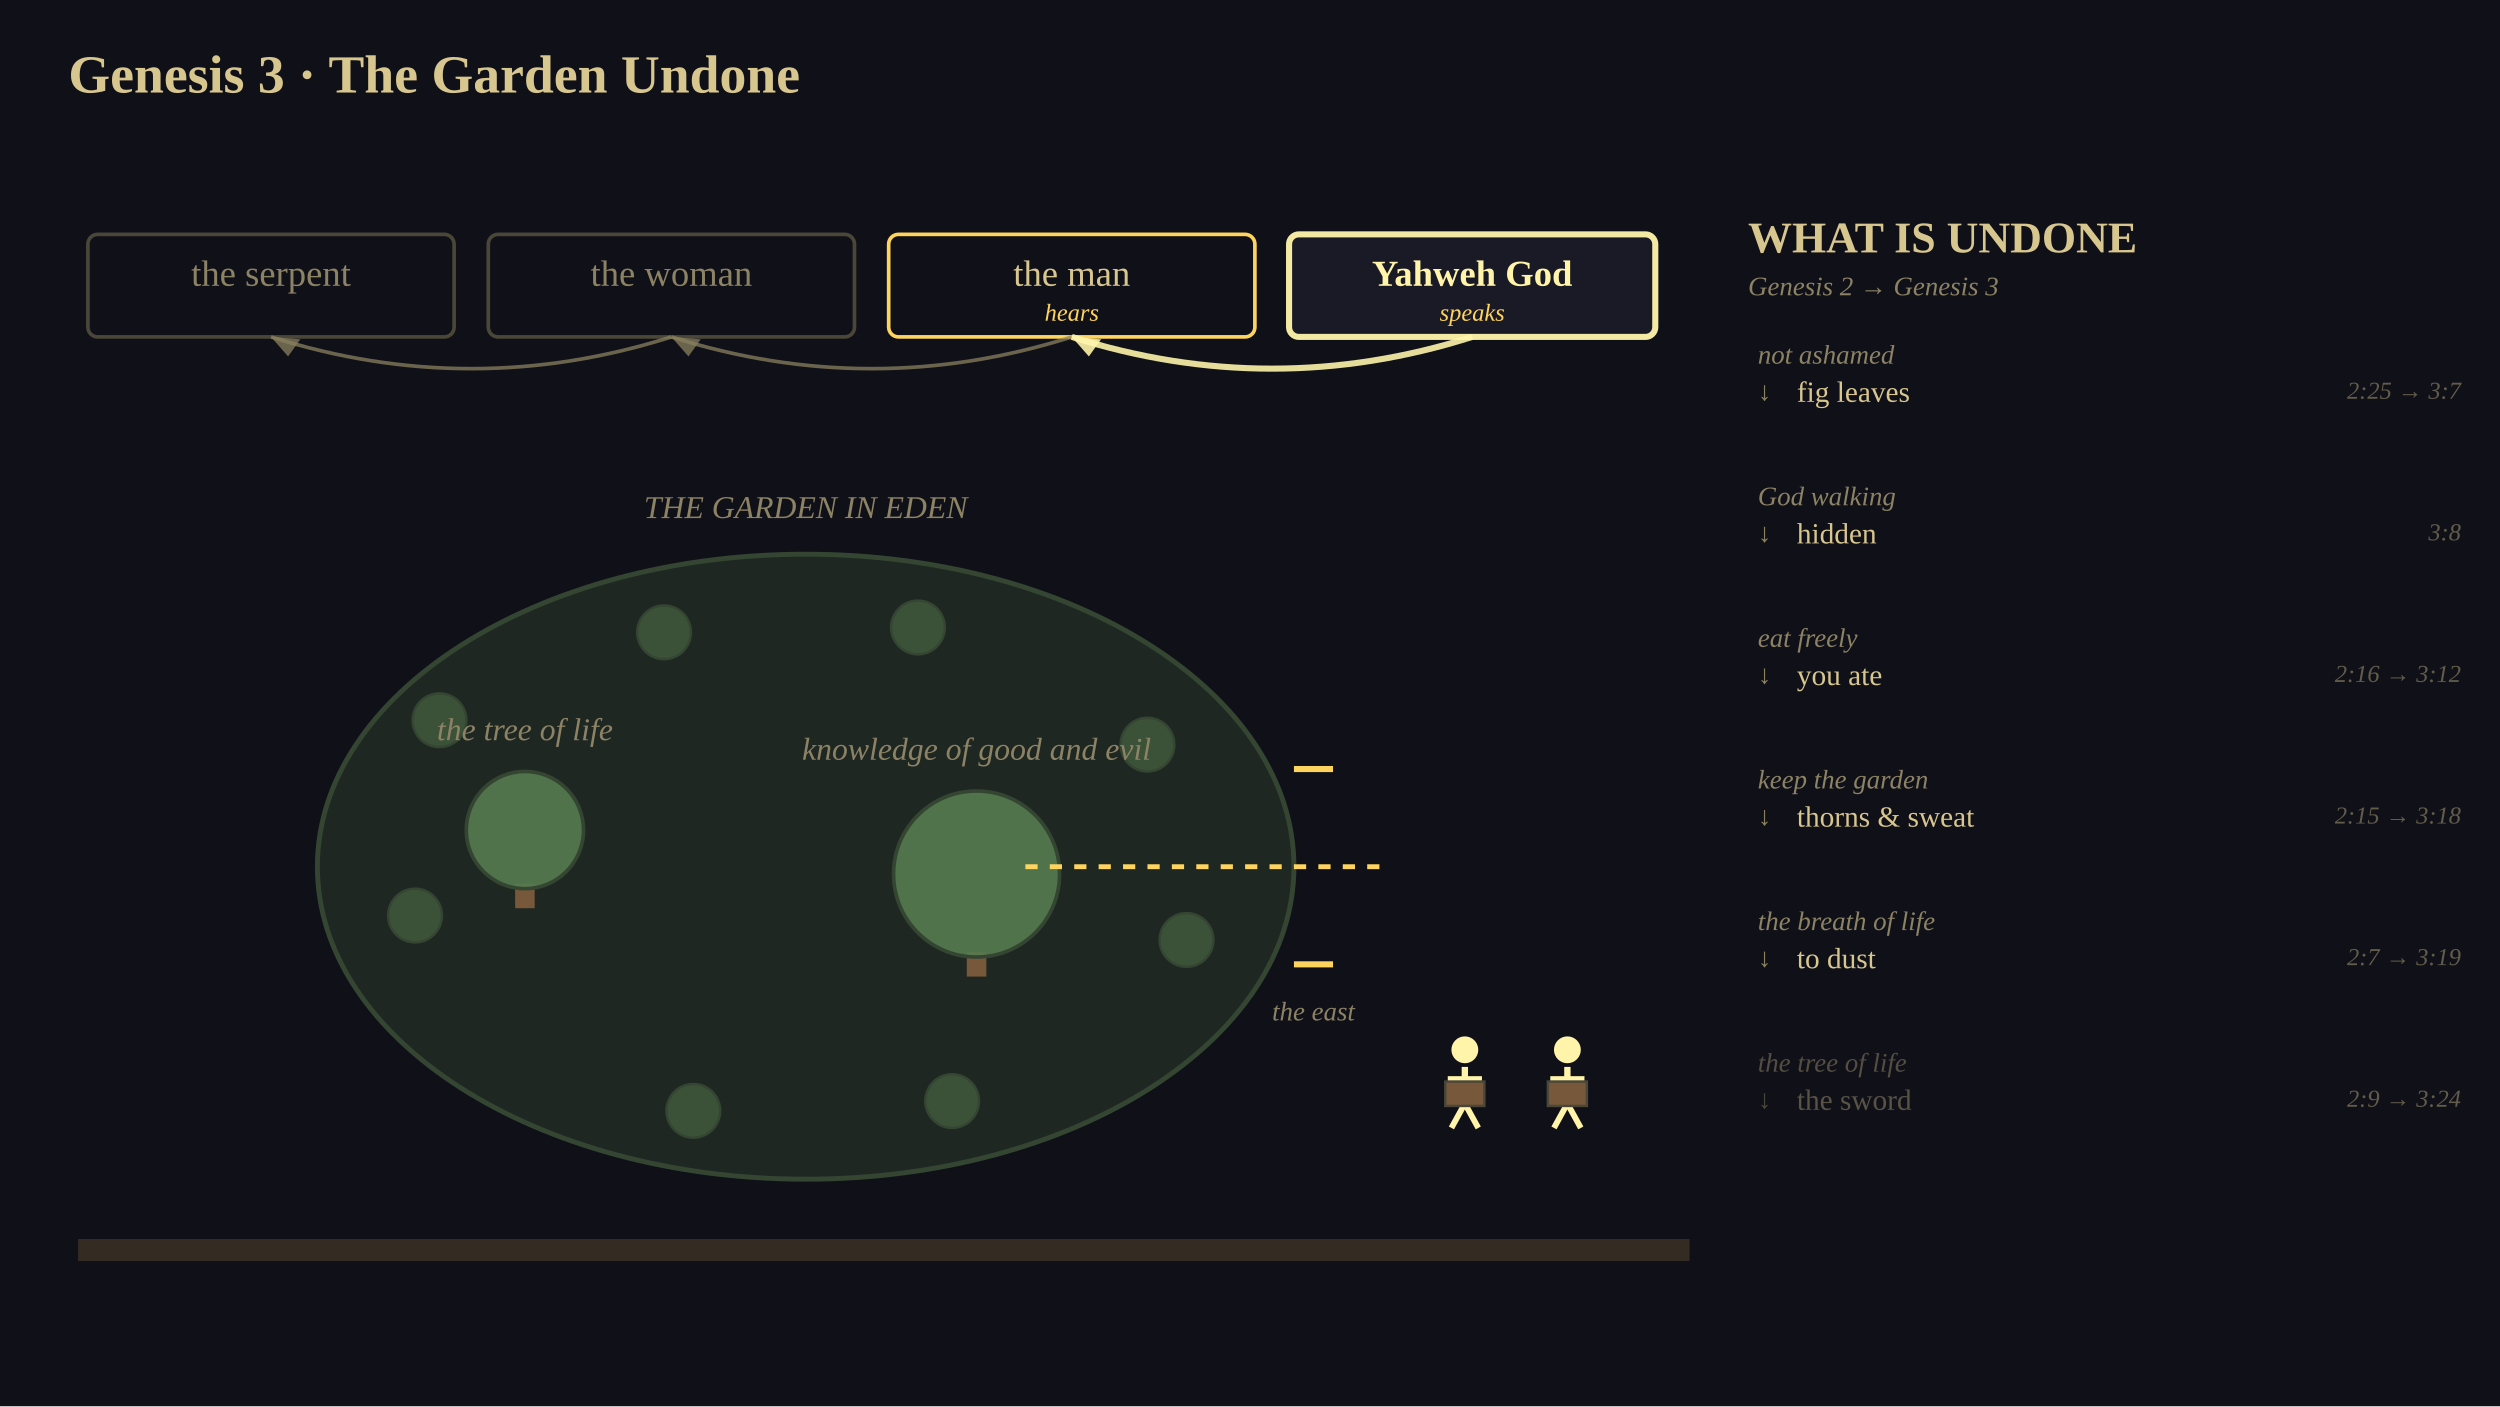
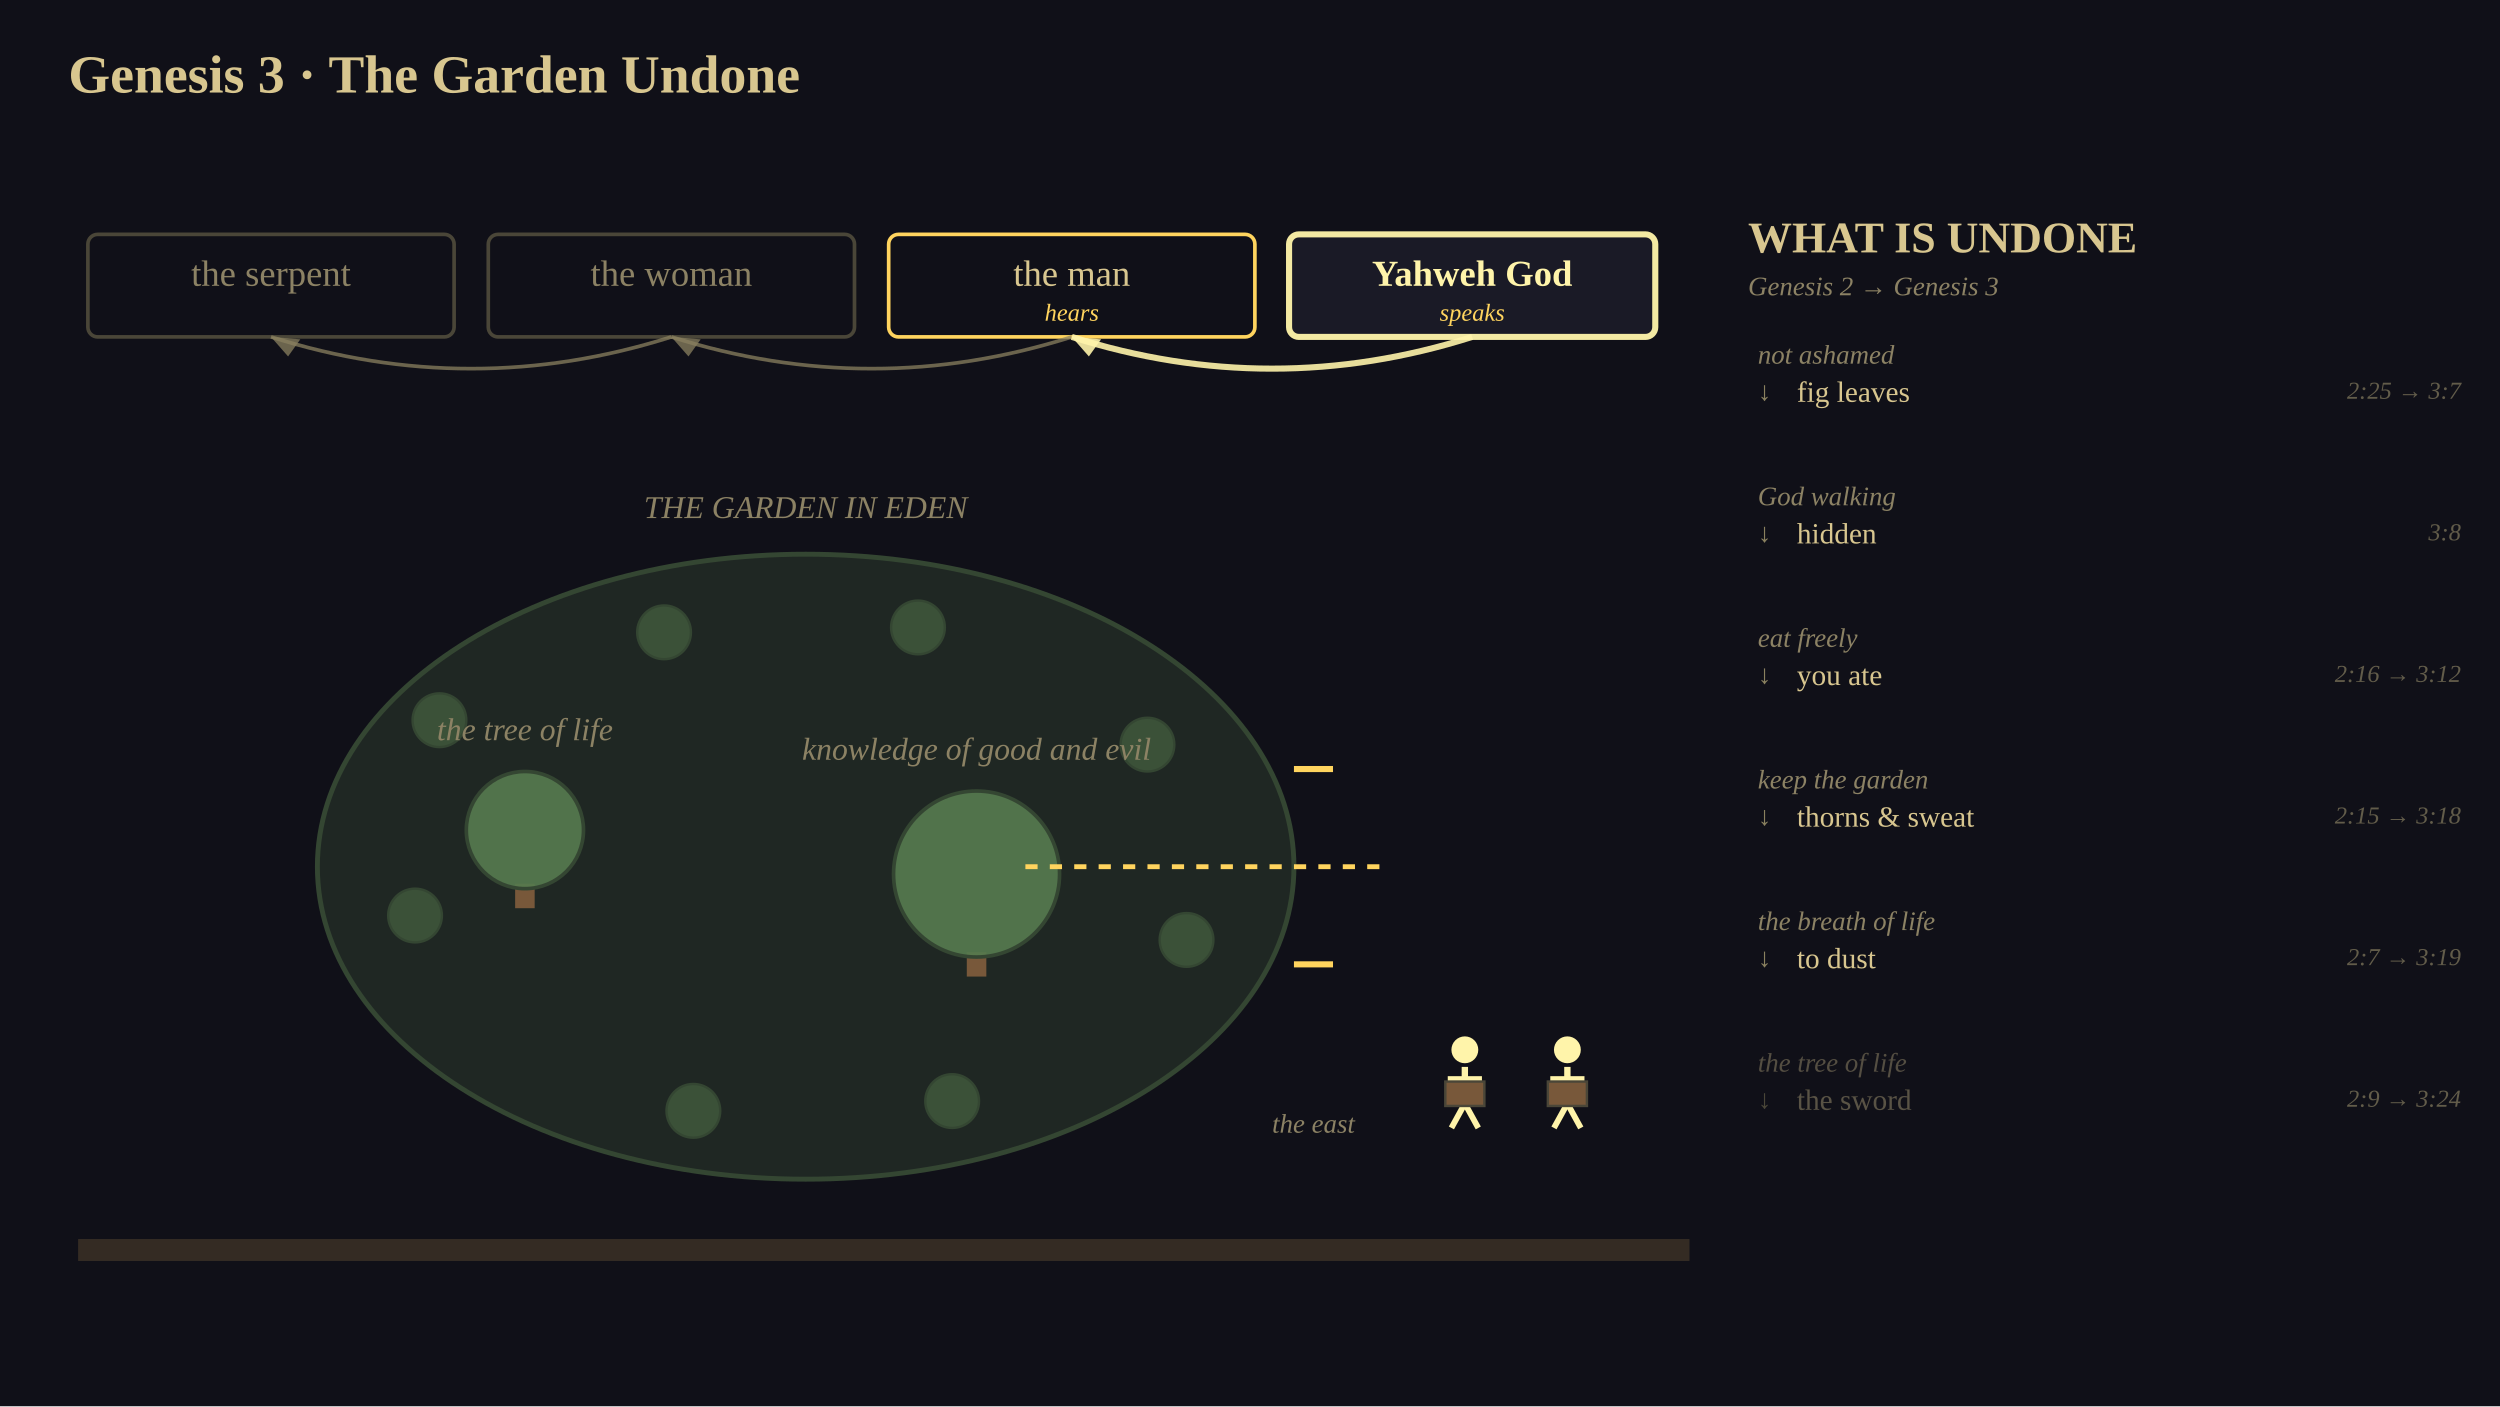
<svg xmlns="http://www.w3.org/2000/svg" viewBox="0 0 1024 576" width="1024" height="576" font-family="Georgia, 'Times New Roman', serif">
  <rect x="0" y="0" width="1024" height="576" fill="rgb(16,16,24)" />
  <text x="28" y="24" font-size="22" text-anchor="start" dominant-baseline="text-before-edge" fill="rgb(216,198,143)" font-family="Georgia, 'Times New Roman', serif" font-weight="bold">Genesis 3 · The Garden Undone</text>
  <ellipse cx="330" cy="355" rx="200" ry="128" fill="rgb(52,70,50)" fill-opacity="0.431" stroke="rgb(52,70,50)" stroke-width="2" />
  <text x="330" y="215" font-size="13" text-anchor="middle" dominant-baseline="text-after-edge" fill="rgb(140,130,100)" font-family="Georgia, 'Times New Roman', serif" font-style="italic">THE GARDEN IN EDEN</text>
  <circle cx="180" cy="295" r="11" fill="rgb(86,122,78)" fill-opacity="0.510" stroke="rgb(52,70,50)" stroke-width="1" />
  <circle cx="272" cy="259" r="11" fill="rgb(86,122,78)" fill-opacity="0.510" stroke="rgb(52,70,50)" stroke-width="1" />
  <circle cx="376" cy="257" r="11" fill="rgb(86,122,78)" fill-opacity="0.510" stroke="rgb(52,70,50)" stroke-width="1" />
  <circle cx="470" cy="305" r="11" fill="rgb(86,122,78)" fill-opacity="0.510" stroke="rgb(52,70,50)" stroke-width="1" />
  <circle cx="486" cy="385" r="11" fill="rgb(86,122,78)" fill-opacity="0.510" stroke="rgb(52,70,50)" stroke-width="1" />
  <circle cx="390" cy="451" r="11" fill="rgb(86,122,78)" fill-opacity="0.510" stroke="rgb(52,70,50)" stroke-width="1" />
  <circle cx="284" cy="455" r="11" fill="rgb(86,122,78)" fill-opacity="0.510" stroke="rgb(52,70,50)" stroke-width="1" />
  <circle cx="170" cy="375" r="11" fill="rgb(86,122,78)" fill-opacity="0.510" stroke="rgb(52,70,50)" stroke-width="1" />
  <line x1="32" y1="512" x2="692" y2="512" stroke="rgb(58,48,38)" stroke-width="9" stroke-opacity="0.863" />
  <rect x="211" y="362" width="8" height="10" fill="rgb(120,88,58)" />
  <circle cx="215" cy="340" r="24" fill="rgb(86,122,78)" fill-opacity="0.922" stroke="rgb(52,70,50)" stroke-width="1.5" />
  <text x="215" y="306" font-size="13" text-anchor="middle" dominant-baseline="text-after-edge" fill="rgb(140,130,100)" font-family="Georgia, 'Times New Roman', serif" font-style="italic">the tree of life</text>
  <rect x="396" y="390" width="8" height="10" fill="rgb(120,88,58)" />
  <circle cx="400" cy="358" r="34" fill="rgb(86,122,78)" fill-opacity="0.922" stroke="rgb(52,70,50)" stroke-width="1.5" />
  <text x="400" y="314" font-size="13" text-anchor="middle" dominant-baseline="text-after-edge" fill="rgb(140,130,100)" font-family="Georgia, 'Times New Roman', serif" font-style="italic">knowledge of good and evil</text>
  <circle cx="600" cy="430" r="5.5" fill="rgb(255,244,170)" />
  <line x1="600" y1="437" x2="600" y2="452" stroke="rgb(255,244,170)" stroke-width="2.6" />
  <line x1="593" y1="442" x2="607" y2="442" stroke="rgb(255,244,170)" stroke-width="2.4" />
  <line x1="600" y1="452" x2="594.5" y2="462" stroke="rgb(255,244,170)" stroke-width="2.4" />
  <line x1="600" y1="452" x2="605.5" y2="462" stroke="rgb(255,244,170)" stroke-width="2.4" />
  <rect x="592" y="443" width="16" height="10" fill="rgb(120,88,58)" stroke="rgb(74,70,56)" stroke-width="1" />
  <circle cx="642" cy="430" r="5.5" fill="rgb(255,244,170)" />
  <line x1="642" y1="437" x2="642" y2="452" stroke="rgb(255,244,170)" stroke-width="2.6" />
  <line x1="635" y1="442" x2="649" y2="442" stroke="rgb(255,244,170)" stroke-width="2.4" />
  <line x1="642" y1="452" x2="636.5" y2="462" stroke="rgb(255,244,170)" stroke-width="2.4" />
  <line x1="642" y1="452" x2="647.5" y2="462" stroke="rgb(255,244,170)" stroke-width="2.4" />
  <rect x="634" y="443" width="16" height="10" fill="rgb(120,88,58)" stroke="rgb(74,70,56)" stroke-width="1" />
  <line x1="530" y1="315" x2="546" y2="315" stroke="rgb(255,212,94)" stroke-width="2.5" />
  <line x1="530" y1="395" x2="546" y2="395" stroke="rgb(255,212,94)" stroke-width="2.5" />
-   <text x="538" y="411" font-size="11" text-anchor="middle" dominant-baseline="text-before-edge" fill="rgb(140,130,100)" font-family="Georgia, 'Times New Roman', serif" font-style="italic">the east</text>
+   <text x="538" y="457" font-size="11" text-anchor="middle" dominant-baseline="text-before-edge" fill="rgb(140,130,100)" font-family="Georgia, 'Times New Roman', serif" font-style="italic">the east</text>
  <polyline points="420,355 570,355" stroke-linejoin="round" fill="none" stroke="rgb(255,212,94)" stroke-width="2" stroke-dasharray="5,5" />
  <rect x="36" y="96" width="150" height="42" rx="4" fill="rgb(16,16,24)" stroke="rgb(74,70,56)" stroke-width="1.5" />
  <text x="111" y="112" font-size="15" text-anchor="middle" dominant-baseline="central" fill="rgb(140,130,100)" font-family="Georgia, 'Times New Roman', serif">the serpent</text>
  <rect x="200" y="96" width="150" height="42" rx="4" fill="rgb(16,16,24)" stroke="rgb(74,70,56)" stroke-width="1.5" />
  <text x="275" y="112" font-size="15" text-anchor="middle" dominant-baseline="central" fill="rgb(140,130,100)" font-family="Georgia, 'Times New Roman', serif">the woman</text>
  <rect x="364" y="96" width="150" height="42" rx="4" fill="rgb(16,16,24)" stroke="rgb(255,212,94)" stroke-width="1.5" />
  <text x="439" y="112" font-size="15" text-anchor="middle" dominant-baseline="central" fill="rgb(216,198,143)" font-family="Georgia, 'Times New Roman', serif">the man</text>
  <text x="439" y="128" font-size="10" text-anchor="middle" dominant-baseline="central" fill="rgb(255,212,94)" font-family="Georgia, 'Times New Roman', serif" font-style="italic">hears</text>
  <rect x="528" y="96" width="150" height="42" rx="4" fill="rgb(26,26,38)" />
  <rect x="528" y="96" width="150" height="42" rx="4" fill="none" stroke="rgb(255,244,170)" stroke-width="2.5" stroke-opacity="0.949" />
  <text x="603" y="112" font-size="15" text-anchor="middle" dominant-baseline="central" fill="rgb(255,244,170)" font-family="Georgia, 'Times New Roman', serif" font-weight="bold">Yahweh God</text>
  <text x="603" y="128" font-size="10" text-anchor="middle" dominant-baseline="central" fill="rgb(255,212,94)" font-family="Georgia, 'Times New Roman', serif" font-style="italic">speaks</text>
  <path d="M439.0,138 Q357.0,164 275.0,138" fill="none" stroke="rgb(138,129,95)" stroke-width="1.5" stroke-opacity="0.745" />
  <polygon points="275,138 282,146 287,139" fill="rgb(138,129,95)" fill-opacity="0.745" />
  <path d="M275.0,138 Q193.0,164 111.0,138" fill="none" stroke="rgb(138,129,95)" stroke-width="1.5" stroke-opacity="0.745" />
  <polygon points="111,138 118,146 123,139" fill="rgb(138,129,95)" fill-opacity="0.745" />
  <path d="M603.0,138 Q521.0,164 439.0,138" fill="none" stroke="rgb(255,244,170)" stroke-width="2.5" stroke-opacity="0.898" />
  <polygon points="439,138 446,146 451,139" fill="rgb(255,244,170)" fill-opacity="0.898" />
  <text x="716" y="92" font-size="18" text-anchor="start" dominant-baseline="text-before-edge" fill="rgb(216,198,143)" font-family="Georgia, 'Times New Roman', serif" font-weight="bold">WHAT IS UNDONE</text>
  <text x="716" y="114" font-size="11" text-anchor="start" dominant-baseline="text-before-edge" fill="rgb(140,130,100)" font-family="Georgia, 'Times New Roman', serif" font-style="italic">Genesis 2 → Genesis 3</text>
  <text x="720" y="142" font-size="11" text-anchor="start" dominant-baseline="text-before-edge" fill="rgb(140,130,100)" font-family="Georgia, 'Times New Roman', serif" font-style="italic">not ashamed</text>
  <text x="720" y="157" font-size="11" text-anchor="start" dominant-baseline="text-before-edge" fill="rgb(138,129,95)" font-family="Georgia, 'Times New Roman', serif">↓</text>
  <text x="736" y="157" font-size="12" text-anchor="start" dominant-baseline="text-before-edge" fill="rgb(216,198,143)" font-family="Georgia, 'Times New Roman', serif">fig leaves</text>
  <text x="1008" y="157" font-size="10" text-anchor="end" dominant-baseline="text-before-edge" fill="rgb(140,130,100)" font-family="Georgia, 'Times New Roman', serif" fill-opacity="0.667" font-style="italic">2:25 → 3:7</text>
  <text x="720" y="200" font-size="11" text-anchor="start" dominant-baseline="text-before-edge" fill="rgb(140,130,100)" font-family="Georgia, 'Times New Roman', serif" font-style="italic">God walking</text>
  <text x="720" y="215" font-size="11" text-anchor="start" dominant-baseline="text-before-edge" fill="rgb(138,129,95)" font-family="Georgia, 'Times New Roman', serif">↓</text>
  <text x="736" y="215" font-size="12" text-anchor="start" dominant-baseline="text-before-edge" fill="rgb(216,198,143)" font-family="Georgia, 'Times New Roman', serif">hidden</text>
  <text x="1008" y="215" font-size="10" text-anchor="end" dominant-baseline="text-before-edge" fill="rgb(140,130,100)" font-family="Georgia, 'Times New Roman', serif" fill-opacity="0.667" font-style="italic">3:8</text>
  <text x="720" y="258" font-size="11" text-anchor="start" dominant-baseline="text-before-edge" fill="rgb(140,130,100)" font-family="Georgia, 'Times New Roman', serif" font-style="italic">eat freely</text>
  <text x="720" y="273" font-size="11" text-anchor="start" dominant-baseline="text-before-edge" fill="rgb(138,129,95)" font-family="Georgia, 'Times New Roman', serif">↓</text>
  <text x="736" y="273" font-size="12" text-anchor="start" dominant-baseline="text-before-edge" fill="rgb(216,198,143)" font-family="Georgia, 'Times New Roman', serif">you ate</text>
  <text x="1008" y="273" font-size="10" text-anchor="end" dominant-baseline="text-before-edge" fill="rgb(140,130,100)" font-family="Georgia, 'Times New Roman', serif" fill-opacity="0.667" font-style="italic">2:16 → 3:12</text>
  <text x="720" y="316" font-size="11" text-anchor="start" dominant-baseline="text-before-edge" fill="rgb(140,130,100)" font-family="Georgia, 'Times New Roman', serif" font-style="italic">keep the garden</text>
  <text x="720" y="331" font-size="11" text-anchor="start" dominant-baseline="text-before-edge" fill="rgb(138,129,95)" font-family="Georgia, 'Times New Roman', serif">↓</text>
  <text x="736" y="331" font-size="12" text-anchor="start" dominant-baseline="text-before-edge" fill="rgb(216,198,143)" font-family="Georgia, 'Times New Roman', serif">thorns &amp; sweat</text>
  <text x="1008" y="331" font-size="10" text-anchor="end" dominant-baseline="text-before-edge" fill="rgb(140,130,100)" font-family="Georgia, 'Times New Roman', serif" fill-opacity="0.667" font-style="italic">2:15 → 3:18</text>
  <text x="720" y="374" font-size="11" text-anchor="start" dominant-baseline="text-before-edge" fill="rgb(140,130,100)" font-family="Georgia, 'Times New Roman', serif" font-style="italic">the breath of life</text>
  <text x="720" y="389" font-size="11" text-anchor="start" dominant-baseline="text-before-edge" fill="rgb(138,129,95)" font-family="Georgia, 'Times New Roman', serif">↓</text>
  <text x="736" y="389" font-size="12" text-anchor="start" dominant-baseline="text-before-edge" fill="rgb(216,198,143)" font-family="Georgia, 'Times New Roman', serif">to dust</text>
  <text x="1008" y="389" font-size="10" text-anchor="end" dominant-baseline="text-before-edge" fill="rgb(140,130,100)" font-family="Georgia, 'Times New Roman', serif" fill-opacity="0.667" font-style="italic">2:7 → 3:19</text>
  <text x="720" y="432" font-size="11" text-anchor="start" dominant-baseline="text-before-edge" fill="rgb(140,130,100)" font-family="Georgia, 'Times New Roman', serif" fill-opacity="0.549" font-style="italic">the tree of life</text>
  <text x="720" y="447" font-size="11" text-anchor="start" dominant-baseline="text-before-edge" fill="rgb(74,70,56)" font-family="Georgia, 'Times New Roman', serif">↓</text>
  <text x="736" y="447" font-size="12" text-anchor="start" dominant-baseline="text-before-edge" fill="rgb(140,130,100)" font-family="Georgia, 'Times New Roman', serif" fill-opacity="0.588">the sword</text>
  <text x="1008" y="447" font-size="10" text-anchor="end" dominant-baseline="text-before-edge" fill="rgb(140,130,100)" font-family="Georgia, 'Times New Roman', serif" fill-opacity="0.667" font-style="italic">2:9 → 3:24</text>
</svg>
